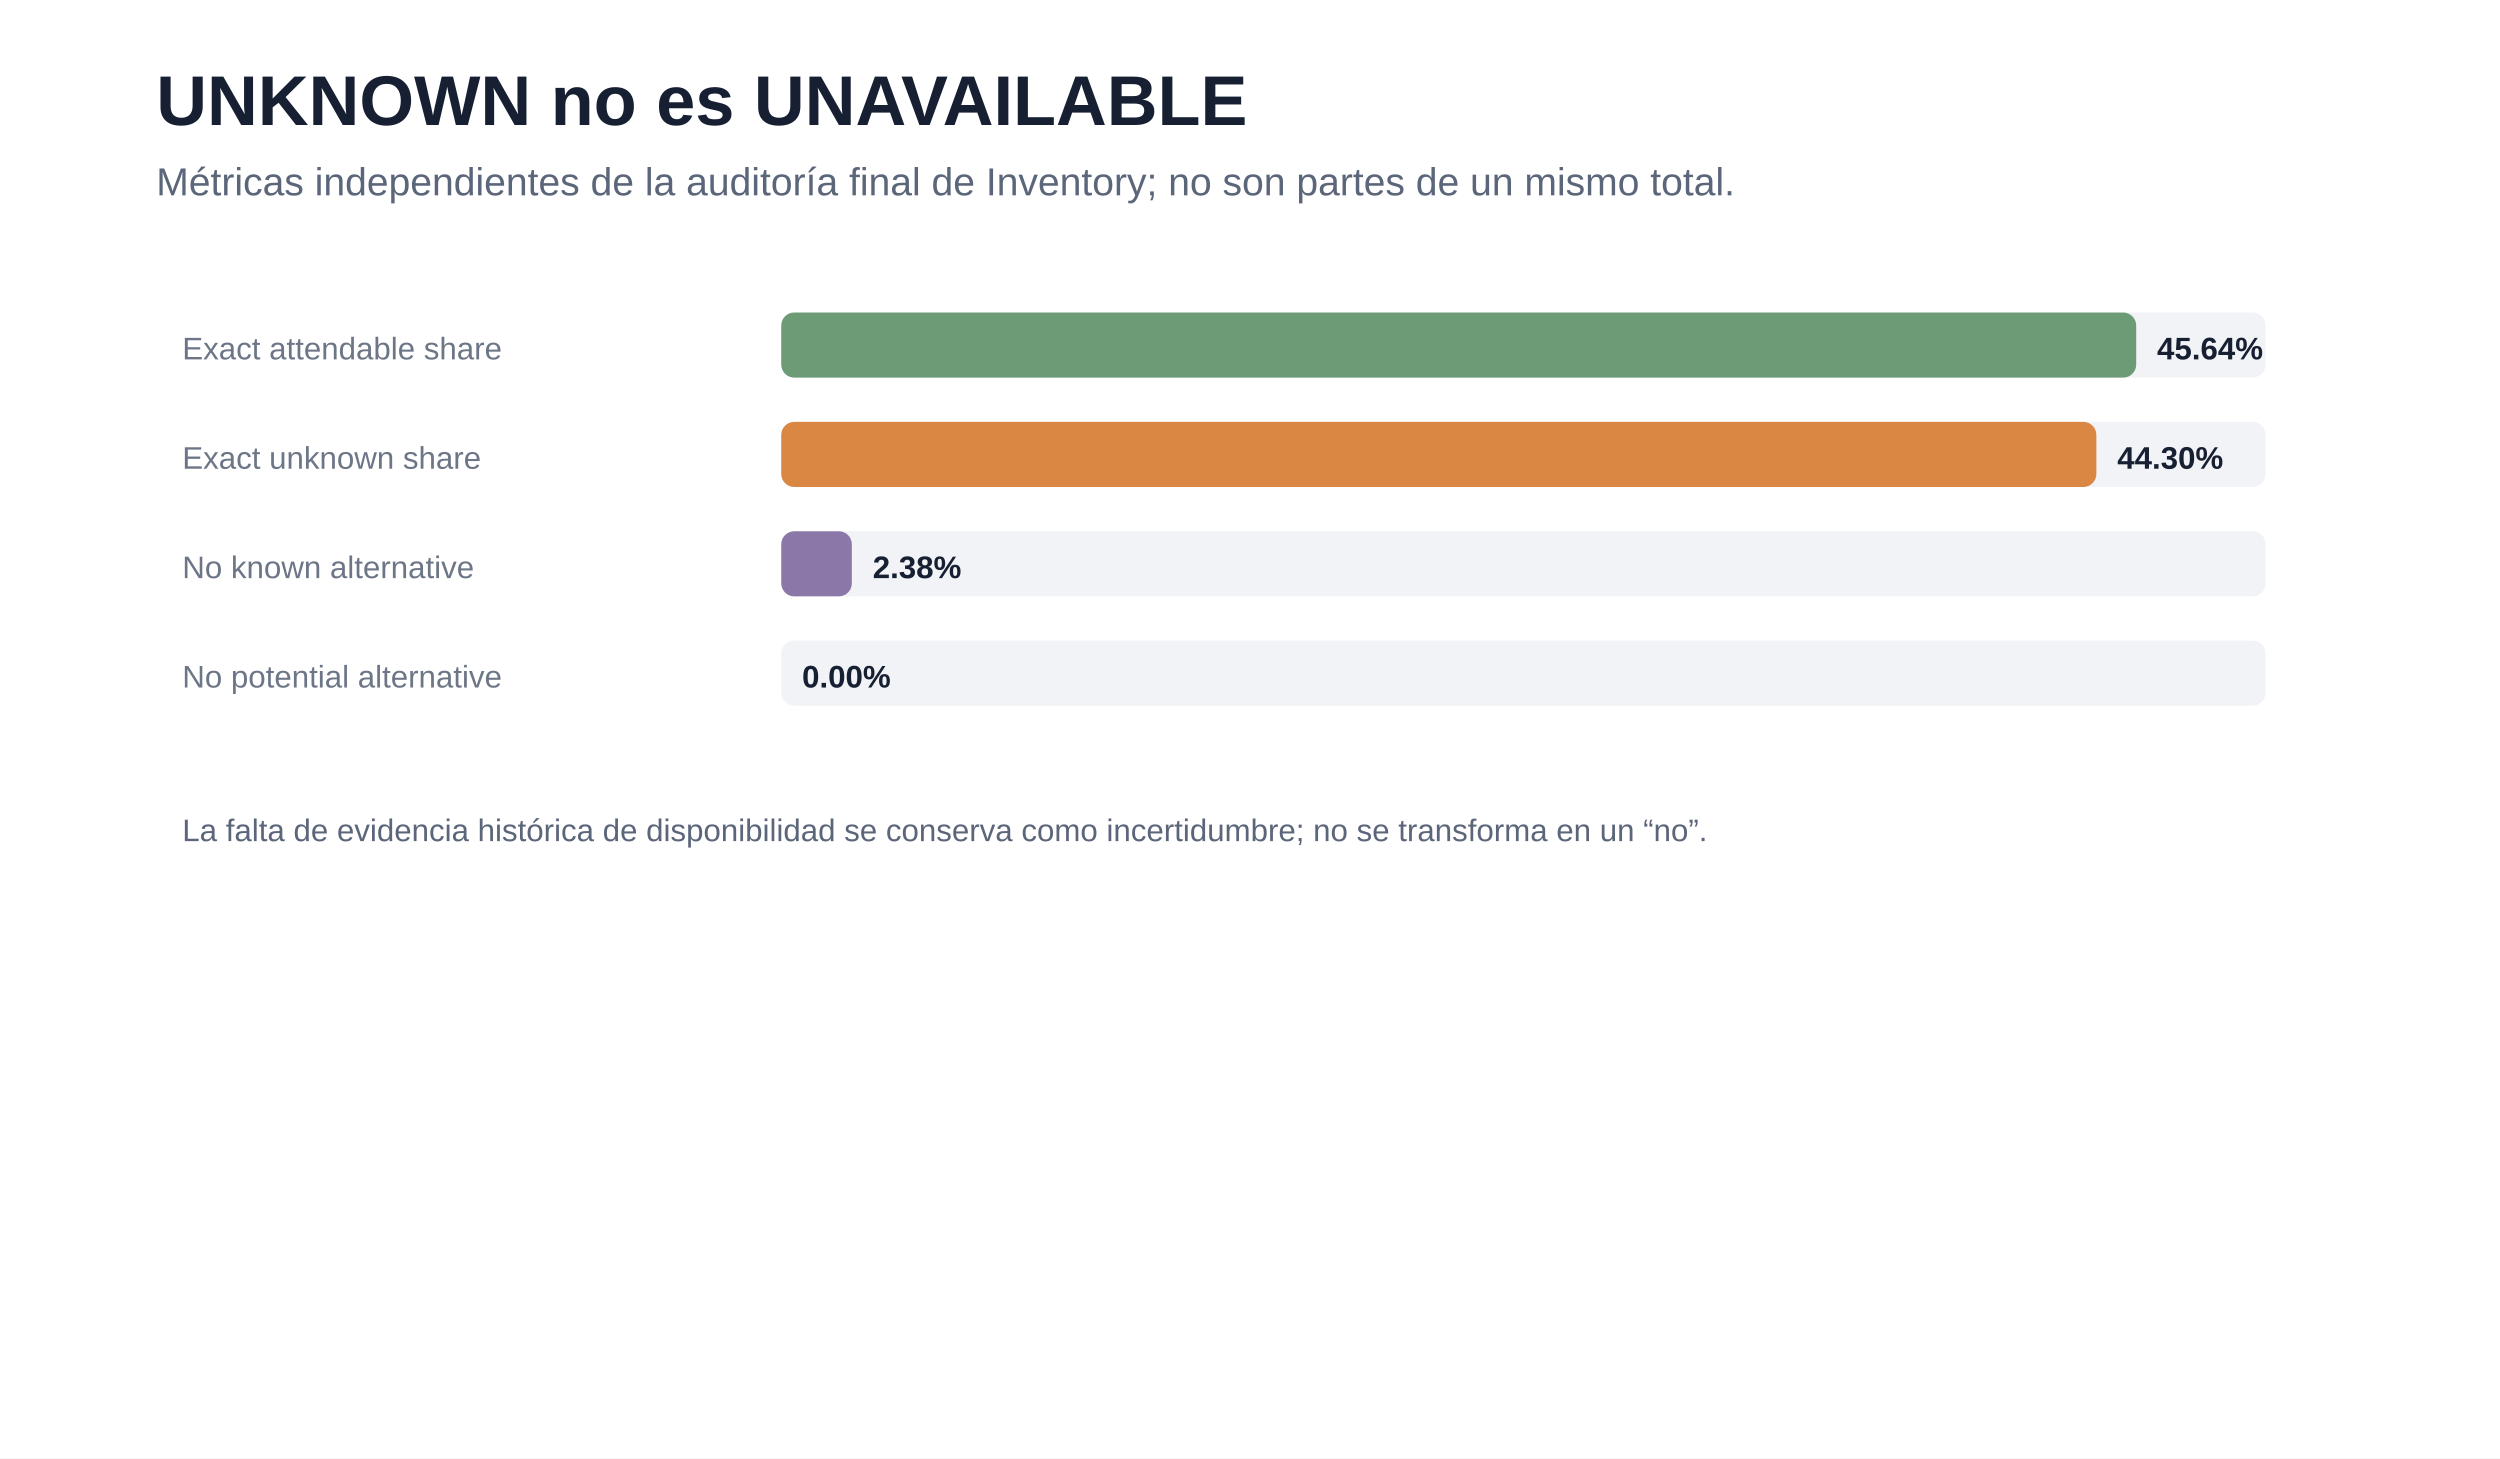
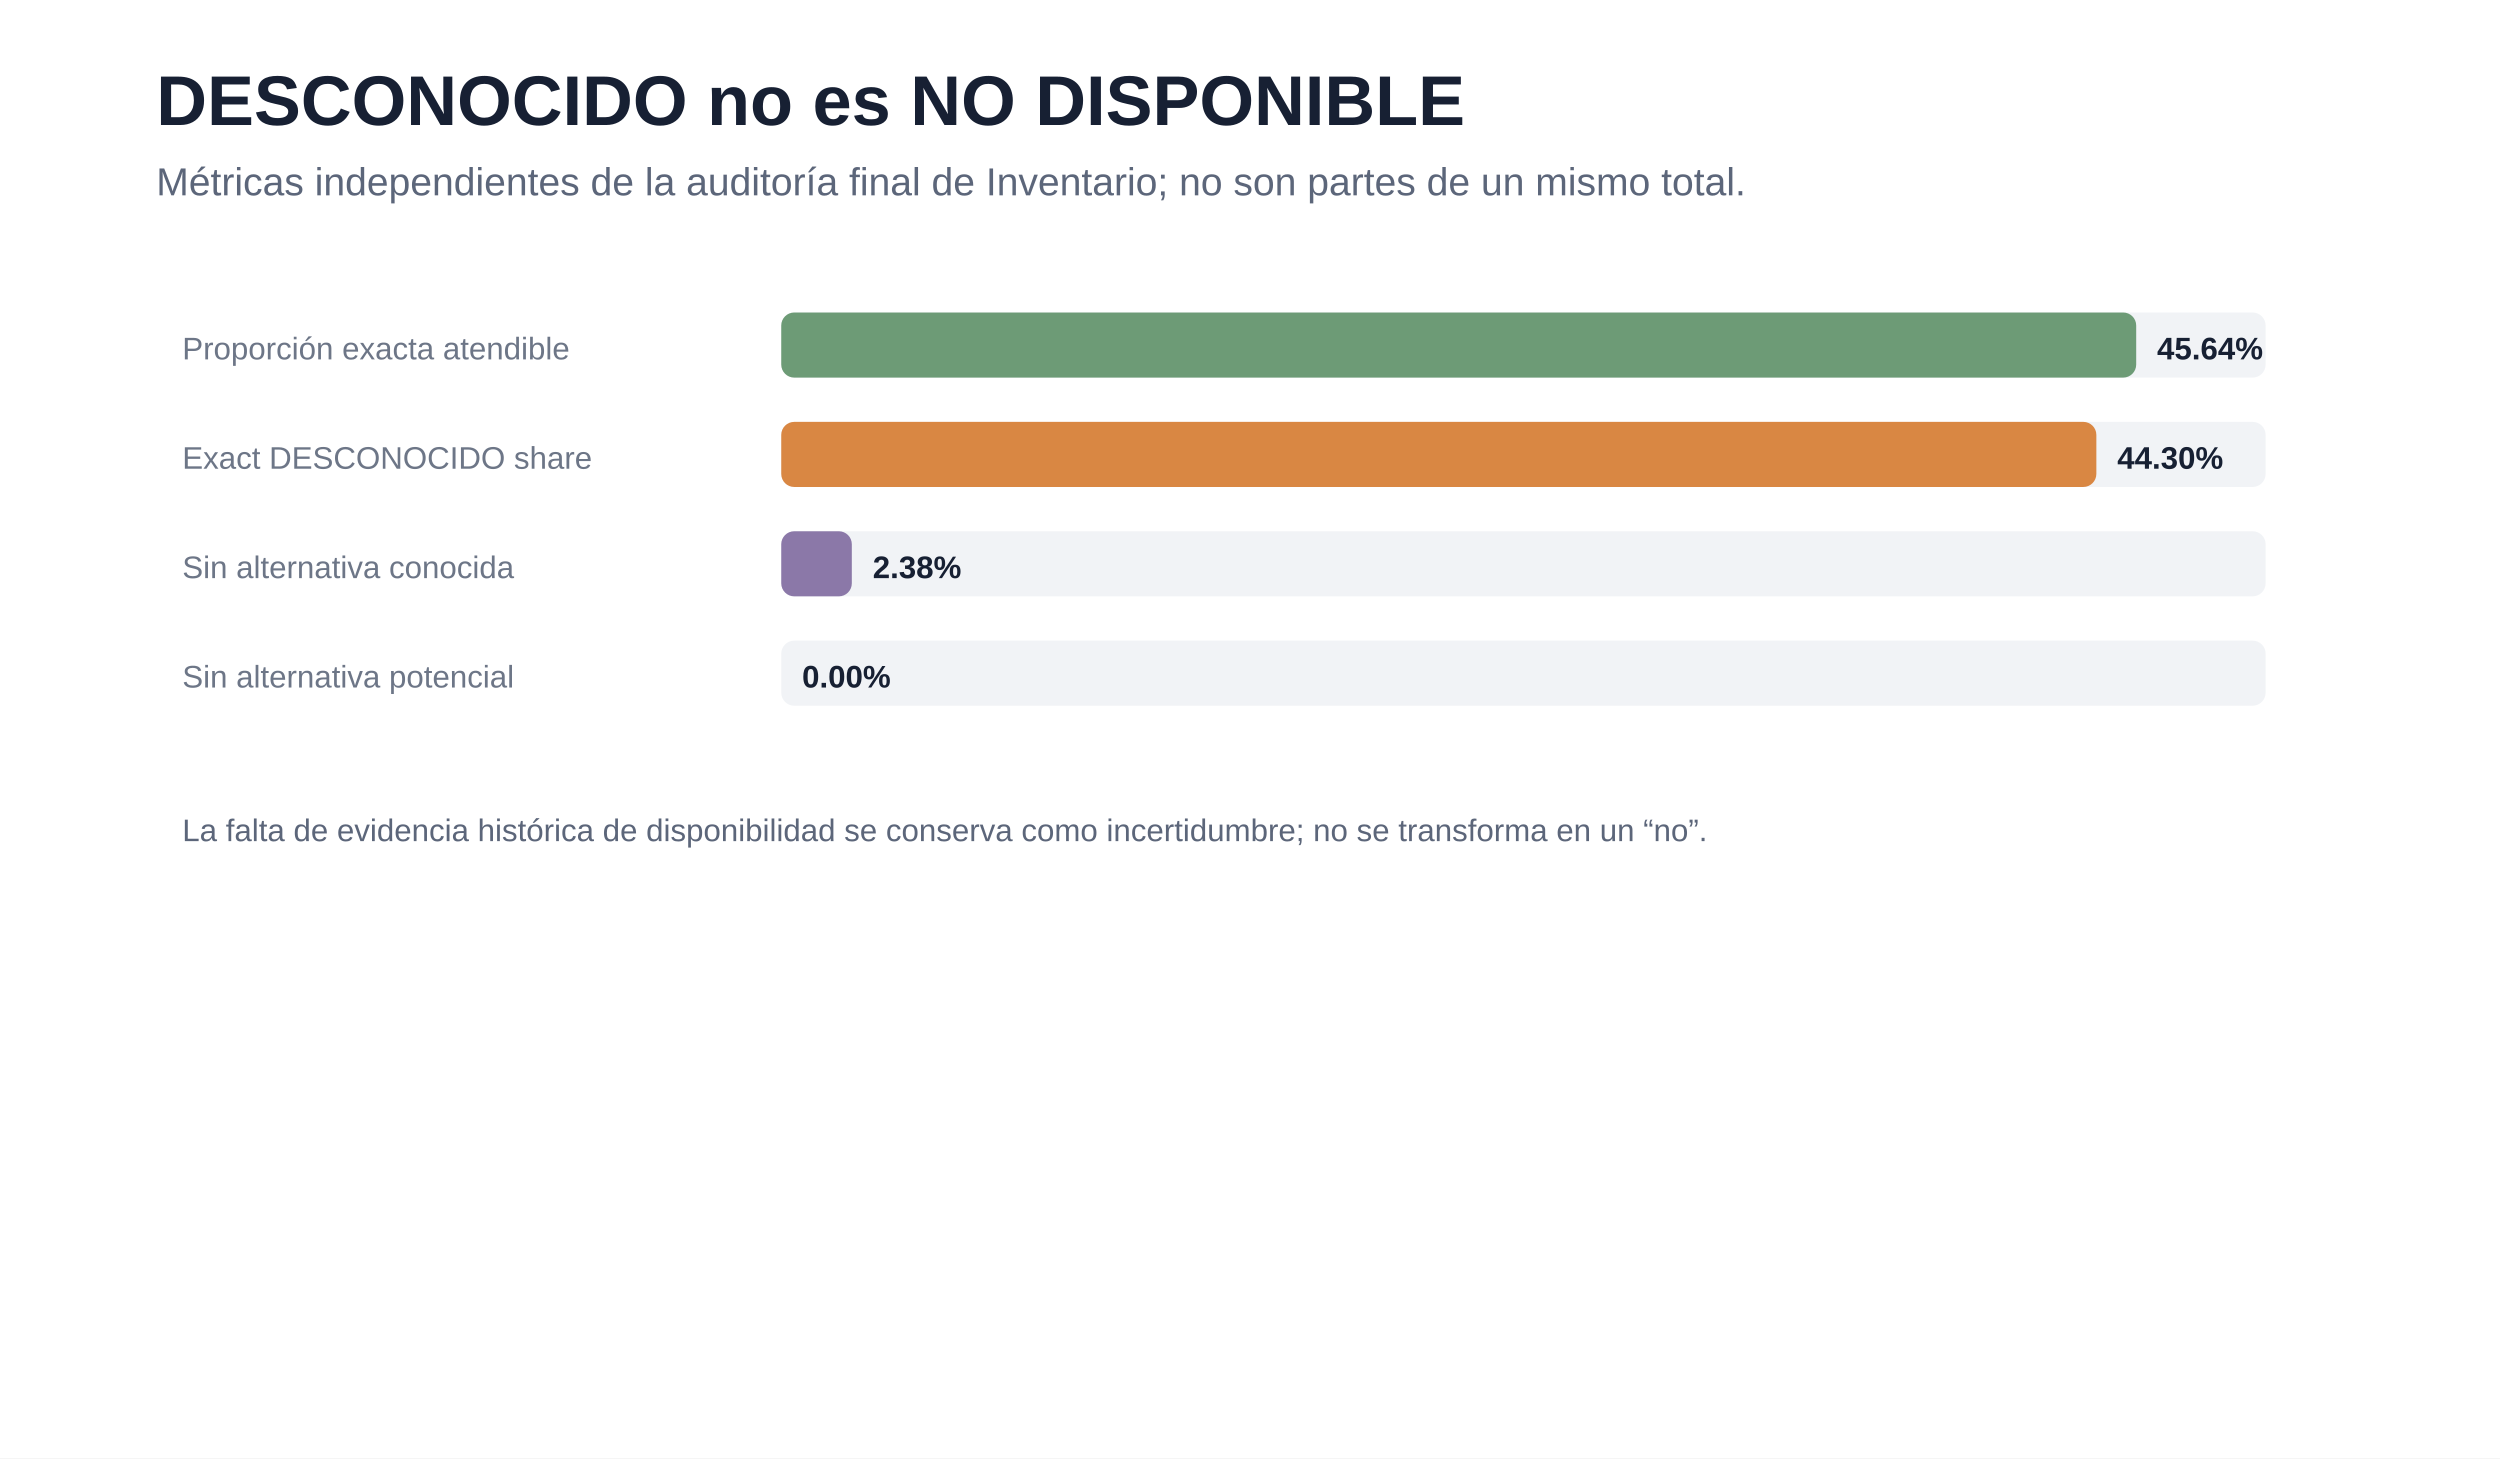
<svg xmlns="http://www.w3.org/2000/svg" width="960" height="560" viewBox="0 0 960 560" role="img" aria-label="UNKNOWN no es UNAVAILABLE">
  <style>text{font-family:Arial,Helvetica,sans-serif;fill:#172033}.title{font-size:27px;font-weight:700}.sub{font-size:15px;fill:#5c667a}.axis{font-size:12px;fill:#6d7687}.label{font-size:13px;font-weight:600}.value{font-size:12px;font-weight:700}.big{font-size:30px;font-weight:800}.note{font-size:12px;fill:#5c667a}.grid{stroke:#e6e9ef;stroke-width:1}.axisline{stroke:#9aa3b2;stroke-width:1}.a{fill:#2f6b8a}.b{fill:#d98743}.c{fill:#6d9b76}.d{fill:#8b78a8}.soft{fill:#f1f3f6}.card{fill:#fbfcfe;stroke:#e1e6ed;stroke-width:1}.lineA{fill:none;stroke:#2f6b8a;stroke-width:4}.ptA{fill:#2f6b8a}</style>
  <rect width="960" height="560" fill="#fff" />
-   <text x="60" y="48" class="title">UNKNOWN no es UNAVAILABLE</text>
-   <text x="60" y="75" class="sub">Métricas independientes de la auditoría final de Inventory; no son partes de un mismo total.</text>
-   <text x="70" y="138" class="axis">Exact attendable share</text>
+   <text x="60" y="48" class="title">DESCONOCIDO no es NO DISPONIBLE</text>
+   <text x="60" y="75" class="sub">Métricas independientes de la auditoría final de Inventario; no son partes de un mismo total.</text>
+   <text x="70" y="138" class="axis">Proporción exacta atendible</text>
  <rect x="300" y="120" width="570" height="25" rx="5" class="soft" />
  <rect x="300" y="120" width="520.3" height="25" rx="5" class="c" />
  <text x="828.296" y="138" class="value">45.64%</text>
-   <text x="70" y="180" class="axis">Exact unknown share</text>
+   <text x="70" y="180" class="axis">Exact DESCONOCIDO share</text>
  <rect x="300" y="162" width="570" height="25" rx="5" class="soft" />
  <rect x="300" y="162" width="505.0" height="25" rx="5" class="b" />
  <text x="813.02" y="180" class="value">44.30%</text>
-   <text x="70" y="222" class="axis">No known alternative</text>
+   <text x="70" y="222" class="axis">Sin alternativa conocida</text>
  <rect x="300" y="204" width="570" height="25" rx="5" class="soft" />
  <rect x="300" y="204" width="27.1" height="25" rx="5" class="d" />
  <text x="335.132" y="222" class="value">2.38%</text>
-   <text x="70" y="264" class="axis">No potential alternative</text>
+   <text x="70" y="264" class="axis">Sin alternativa potencial</text>
  <rect x="300" y="246" width="570" height="25" rx="5" class="soft" />
  <rect x="300" y="246" width="0.0" height="25" rx="5" class="a" />
  <text x="308" y="264" class="value">0.00%</text>
  <text x="70" y="323" class="note">La falta de evidencia histórica de disponibilidad se conserva como incertidumbre; no se transforma en un “no”.</text>
</svg>
